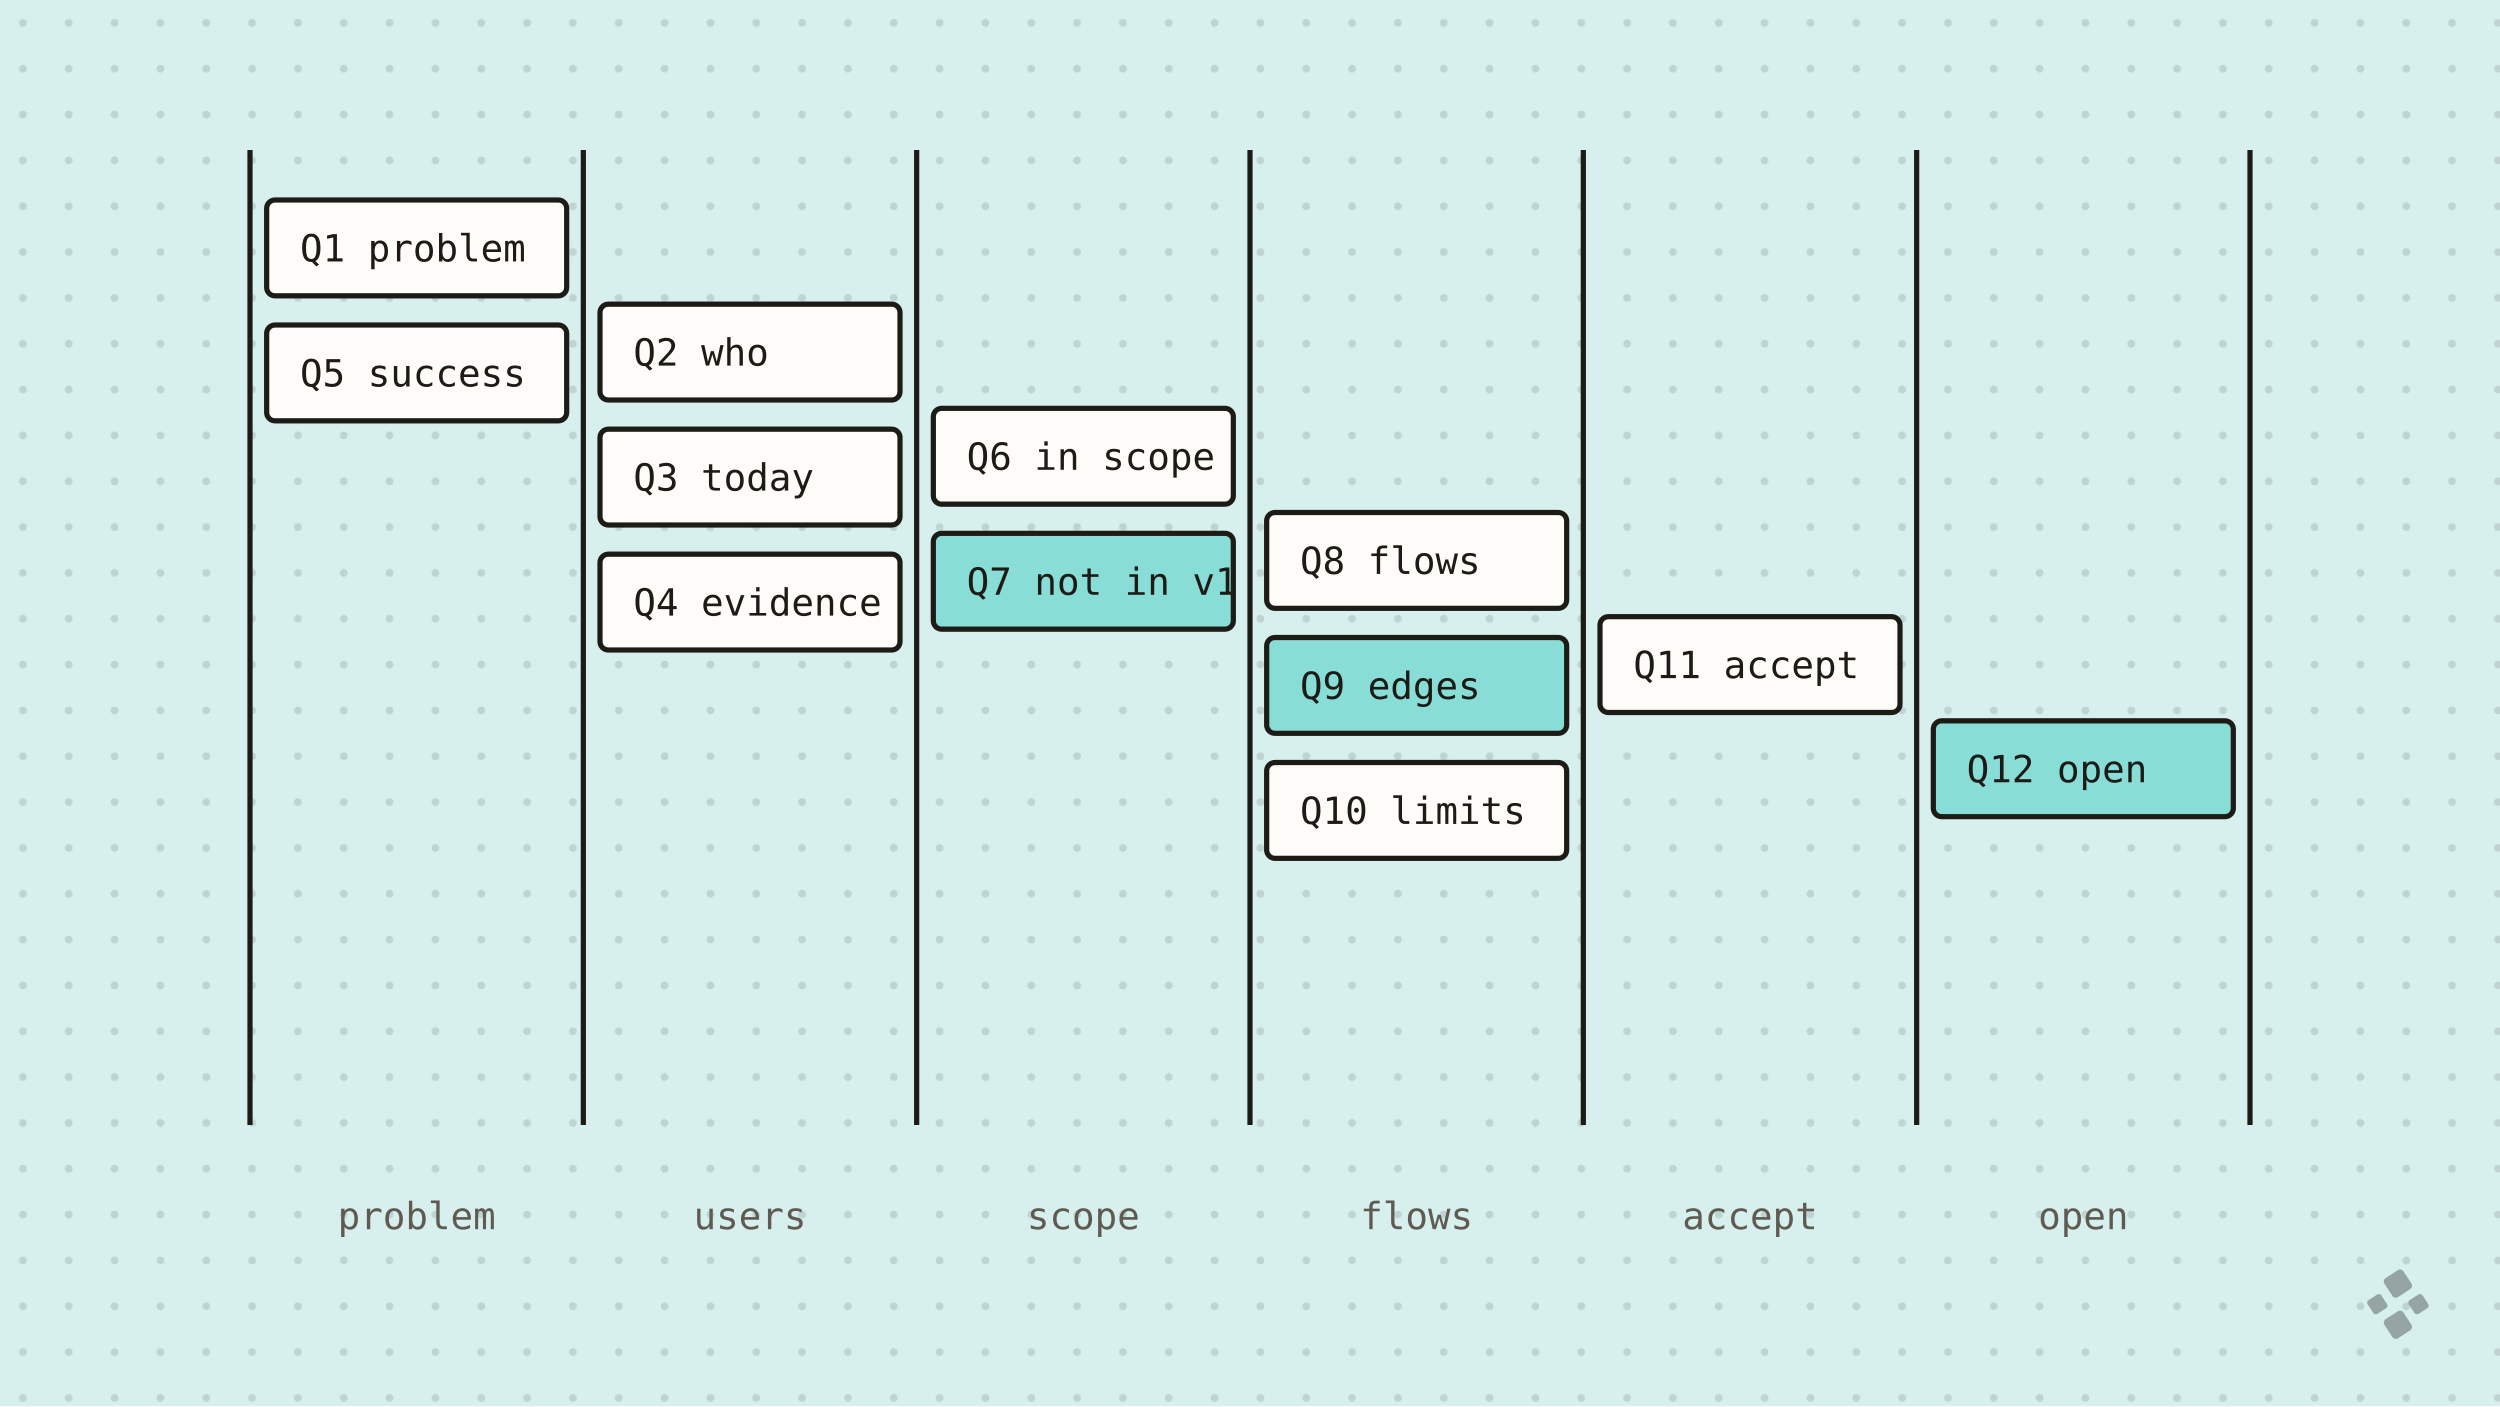
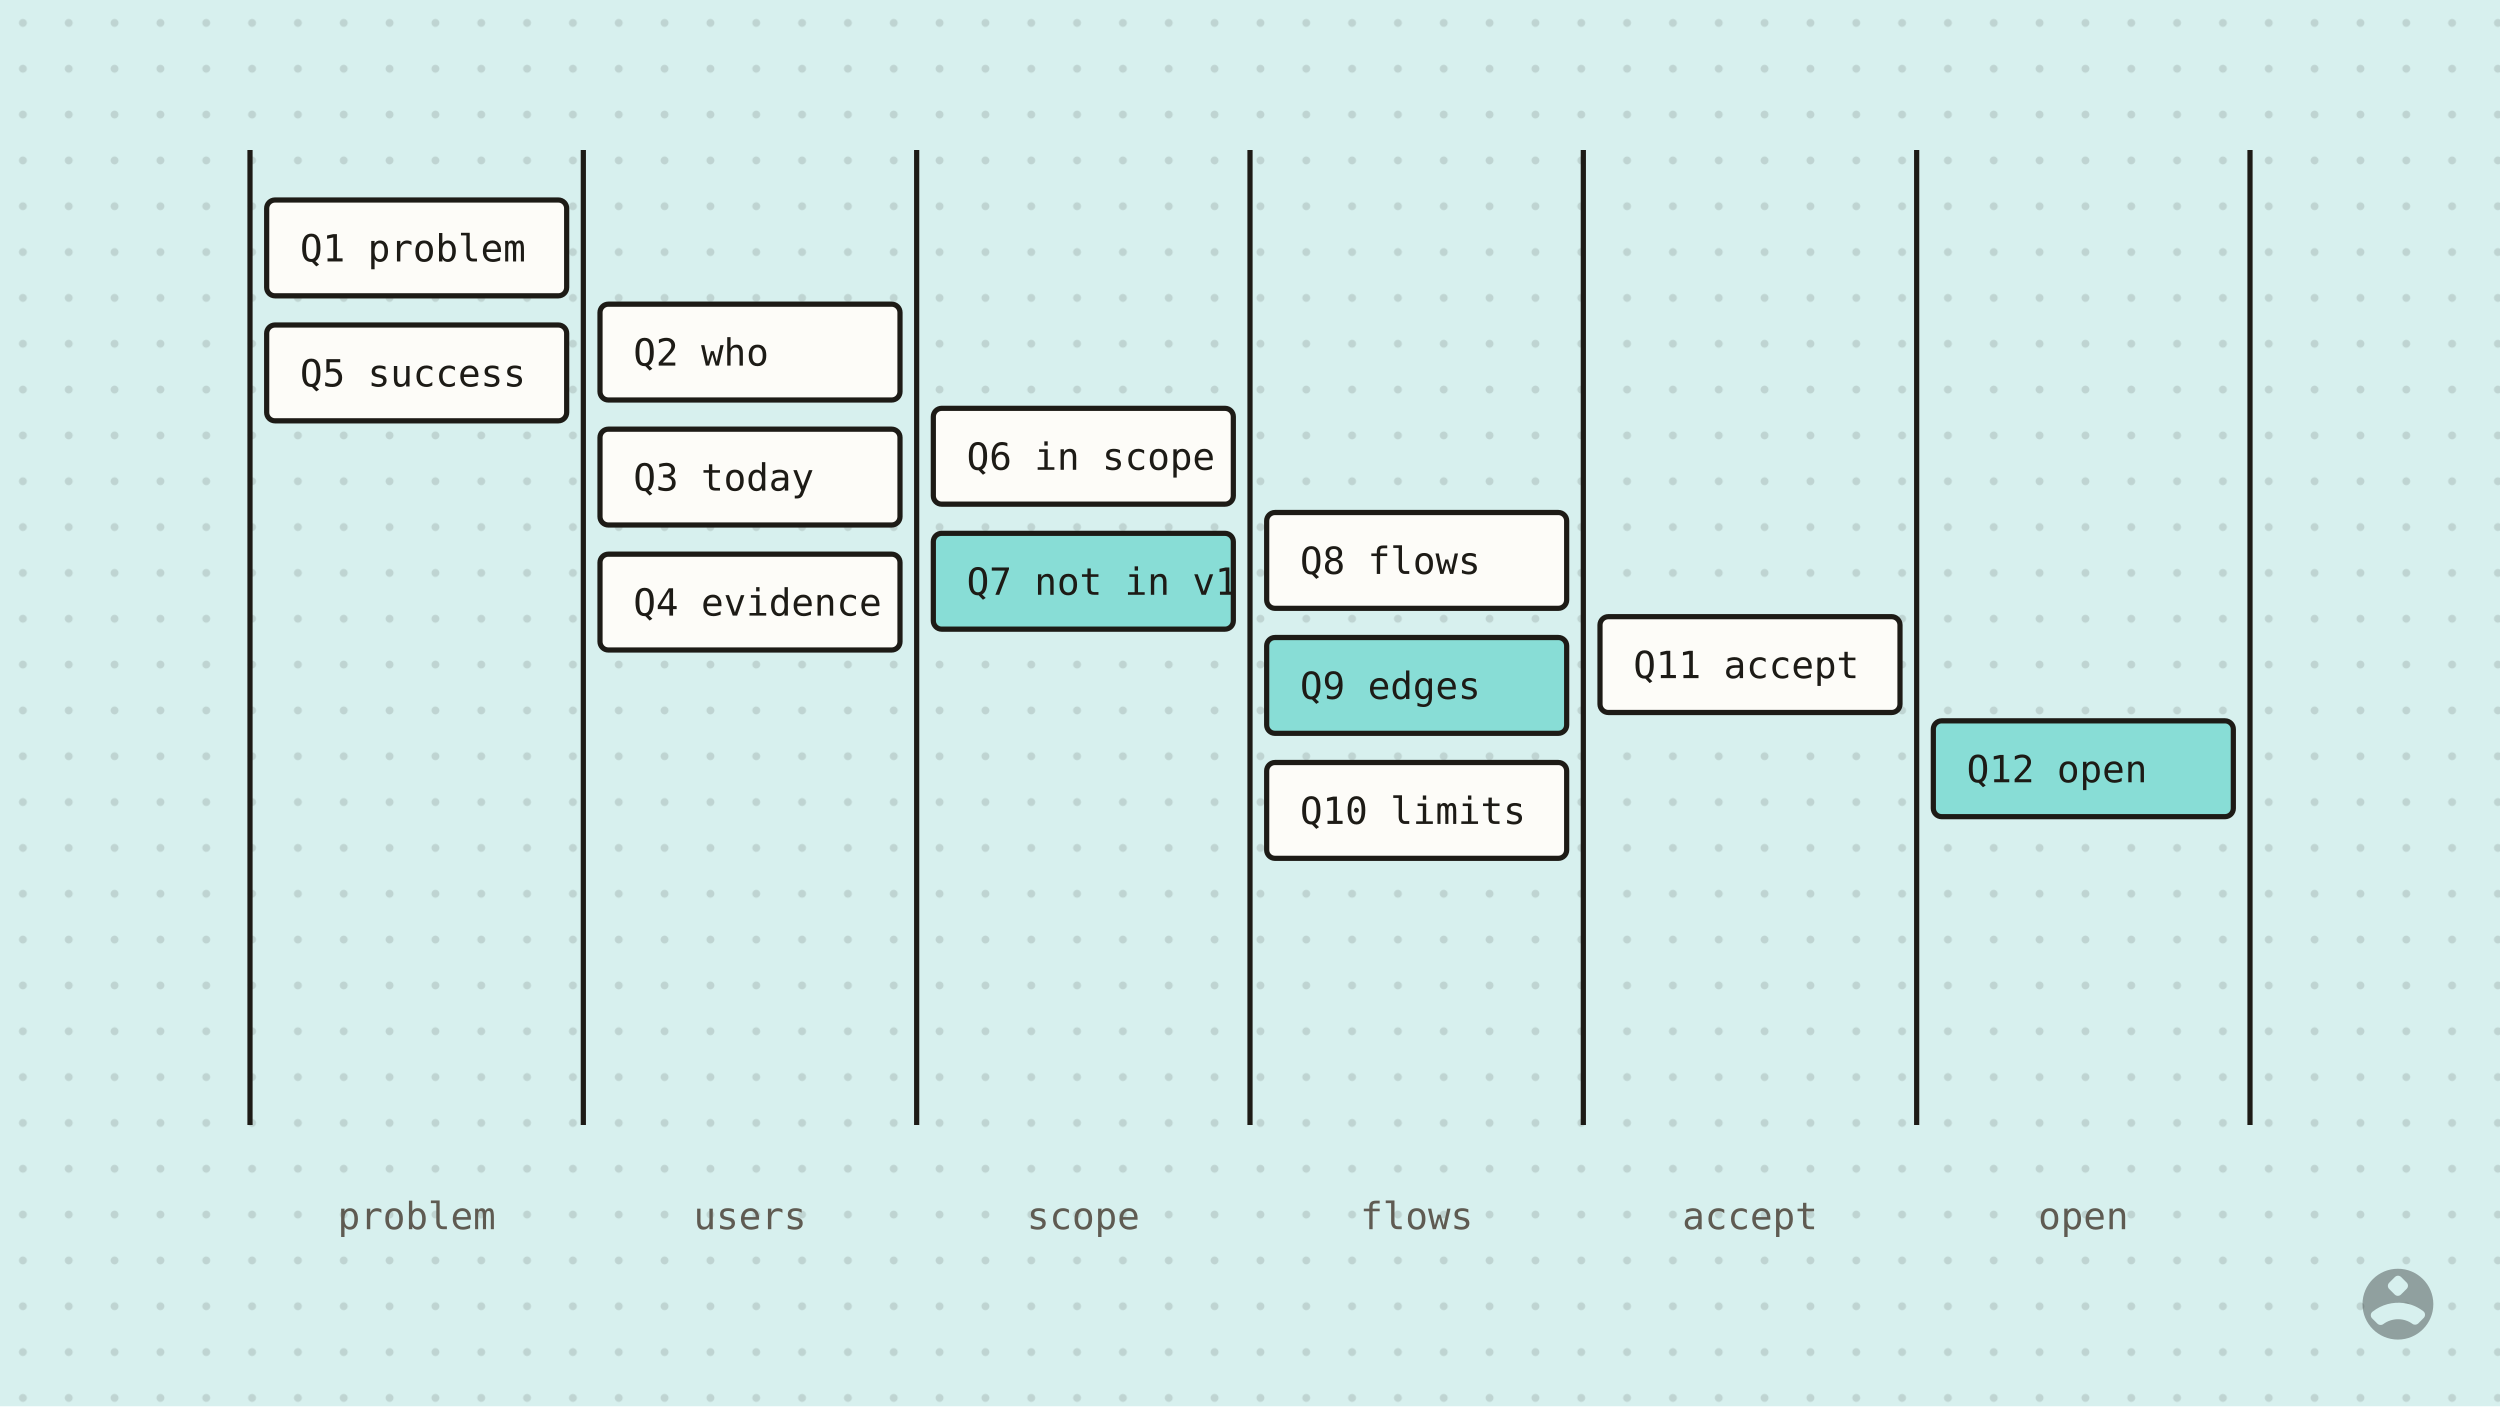
<svg xmlns="http://www.w3.org/2000/svg" viewBox="0 0 1200 675" width="1200" height="675" role="img" aria-labelledby="fig-twelve-questions-t fig-twelve-questions-d">
  <defs>
    <pattern id="fig-twelve-questions-p" width="22" height="22" patternUnits="userSpaceOnUse">
      <circle cx="11.0" cy="11.0" r="1.9" fill="#1D1B16" />
    </pattern>
  </defs>
  <rect width="1200" height="675" fill="#D7F0EE" />
  <rect width="1200" height="675" fill="url(#fig-twelve-questions-p)" opacity="0.13" />
  <path d="M120 72V540" stroke="#1D1B16" stroke-width="2.5" />
  <path d="M280 72V540" stroke="#1D1B16" stroke-width="2.5" />
  <path d="M440 72V540" stroke="#1D1B16" stroke-width="2.5" />
  <path d="M600 72V540" stroke="#1D1B16" stroke-width="2.5" />
  <path d="M760 72V540" stroke="#1D1B16" stroke-width="2.5" />
  <path d="M920 72V540" stroke="#1D1B16" stroke-width="2.5" />
  <path d="M1080 72V540" stroke="#1D1B16" stroke-width="2.5" />
  <rect x="128" y="96" width="144" height="46" rx="4" fill="#FDFCF8" stroke="#1D1B16" stroke-width="2.5" />
  <text x="144" y="125.5" font-family="Consolas, 'Cascadia Mono', Menlo, monospace" font-size="18" text-anchor="start" fill="#1D1B16">Q1 problem</text>
  <rect x="128" y="156" width="144" height="46" rx="4" fill="#FDFCF8" stroke="#1D1B16" stroke-width="2.5" />
  <text x="144" y="185.5" font-family="Consolas, 'Cascadia Mono', Menlo, monospace" font-size="18" text-anchor="start" fill="#1D1B16">Q5 success</text>
  <rect x="288" y="146" width="144" height="46" rx="4" fill="#FDFCF8" stroke="#1D1B16" stroke-width="2.5" />
  <text x="304" y="175.5" font-family="Consolas, 'Cascadia Mono', Menlo, monospace" font-size="18" text-anchor="start" fill="#1D1B16">Q2 who</text>
  <rect x="288" y="206" width="144" height="46" rx="4" fill="#FDFCF8" stroke="#1D1B16" stroke-width="2.5" />
  <text x="304" y="235.5" font-family="Consolas, 'Cascadia Mono', Menlo, monospace" font-size="18" text-anchor="start" fill="#1D1B16">Q3 today</text>
  <rect x="288" y="266" width="144" height="46" rx="4" fill="#FDFCF8" stroke="#1D1B16" stroke-width="2.5" />
  <text x="304" y="295.5" font-family="Consolas, 'Cascadia Mono', Menlo, monospace" font-size="18" text-anchor="start" fill="#1D1B16">Q4 evidence</text>
  <rect x="448" y="196" width="144" height="46" rx="4" fill="#FDFCF8" stroke="#1D1B16" stroke-width="2.5" />
  <text x="464" y="225.5" font-family="Consolas, 'Cascadia Mono', Menlo, monospace" font-size="18" text-anchor="start" fill="#1D1B16">Q6 in scope</text>
  <rect x="448" y="256" width="144" height="46" rx="4" fill="#88DDD6" stroke="#1D1B16" stroke-width="2.5" />
  <text x="464" y="285.5" font-family="Consolas, 'Cascadia Mono', Menlo, monospace" font-size="18" text-anchor="start" fill="#1D1B16">Q7 not in v1</text>
  <rect x="608" y="246" width="144" height="46" rx="4" fill="#FDFCF8" stroke="#1D1B16" stroke-width="2.5" />
  <text x="624" y="275.5" font-family="Consolas, 'Cascadia Mono', Menlo, monospace" font-size="18" text-anchor="start" fill="#1D1B16">Q8 flows</text>
  <rect x="608" y="306" width="144" height="46" rx="4" fill="#88DDD6" stroke="#1D1B16" stroke-width="2.5" />
  <text x="624" y="335.5" font-family="Consolas, 'Cascadia Mono', Menlo, monospace" font-size="18" text-anchor="start" fill="#1D1B16">Q9 edges</text>
  <rect x="608" y="366" width="144" height="46" rx="4" fill="#FDFCF8" stroke="#1D1B16" stroke-width="2.5" />
  <text x="624" y="395.5" font-family="Consolas, 'Cascadia Mono', Menlo, monospace" font-size="18" text-anchor="start" fill="#1D1B16">Q10 limits</text>
  <rect x="768" y="296" width="144" height="46" rx="4" fill="#FDFCF8" stroke="#1D1B16" stroke-width="2.5" />
  <text x="784" y="325.5" font-family="Consolas, 'Cascadia Mono', Menlo, monospace" font-size="18" text-anchor="start" fill="#1D1B16">Q11 accept</text>
  <rect x="928" y="346" width="144" height="46" rx="4" fill="#88DDD6" stroke="#1D1B16" stroke-width="2.5" />
  <text x="944" y="375.5" font-family="Consolas, 'Cascadia Mono', Menlo, monospace" font-size="18" text-anchor="start" fill="#1D1B16">Q12 open</text>
  <text x="200.0" y="590" font-family="Consolas, 'Cascadia Mono', Menlo, monospace" font-size="18" text-anchor="middle" fill="#5F5B52">problem</text>
  <text x="360.0" y="590" font-family="Consolas, 'Cascadia Mono', Menlo, monospace" font-size="18" text-anchor="middle" fill="#5F5B52">users</text>
  <text x="520.0" y="590" font-family="Consolas, 'Cascadia Mono', Menlo, monospace" font-size="18" text-anchor="middle" fill="#5F5B52">scope</text>
  <text x="680.0" y="590" font-family="Consolas, 'Cascadia Mono', Menlo, monospace" font-size="18" text-anchor="middle" fill="#5F5B52">flows</text>
  <text x="840.0" y="590" font-family="Consolas, 'Cascadia Mono', Menlo, monospace" font-size="18" text-anchor="middle" fill="#5F5B52">accept</text>
  <text x="1000.0" y="590" font-family="Consolas, 'Cascadia Mono', Menlo, monospace" font-size="18" text-anchor="middle" fill="#5F5B52">open</text>
-   <g transform="translate(1134 609) scale(0.3333) translate(1 1)" opacity="0.35">
-     <path fill="#1D1B16" d="M58.01 2.66 69.42 20.21C71.19 22.94 70.41 26.58 67.68 28.36L50.13 39.76C47.4 41.53 43.76 40.75 41.99 38.03L30.58 20.47C28.81 17.74 29.59 14.1 32.32 12.33L49.87 0.93C52.6 -0.85 56.24 -0.07 58.01 2.66ZM41.99 97.34 30.58 79.79C28.81 77.06 29.59 73.42 32.32 71.64L49.87 60.24C52.6 58.47 56.24 59.25 58.01 61.97L69.42 79.53C71.19 82.26 70.41 85.9 67.68 87.67L50.13 99.07C47.4 100.85 43.76 100.07 41.99 97.34ZM92.39 55.77 79.75 63.98C77.79 65.25 75.16 64.7 73.89 62.73L65.68 50.09C64.41 48.13 64.96 45.5 66.93 44.23L79.57 36.02C81.53 34.75 84.15 35.3 85.43 37.27L93.64 49.91C94.91 51.87 94.36 54.5 92.39 55.77ZM7.61 44.23 20.25 36.02C22.21 34.75 24.84 35.3 26.11 37.27L34.32 49.91C35.59 51.87 35.04 54.5 33.07 55.77L20.43 63.98C18.47 65.25 15.85 64.7 14.57 62.73L6.36 50.09C5.09 48.13 5.64 45.5 7.61 44.23Z" />
+   <g transform="translate(1134 609) scale(0.019495) translate(-88 -88)">
+     <path fill="#D7F0EE" d="M1595.8,1298.3c46.5-46.8,41.8-123.9-10.2-164.4-142.3-110.7-308-177.5-479-200.5h-.1c-267.4-36-547.8,35-772.4,212.3-51.6,40.8-55.8,117.6-9.3,164.1l130.3,130.3c38.5,38.5,99.6,43.6,143.5,11.2,214.8-158.6,507.6-161,720.2-6,43.8,31.9,104.4,26.8,142.6-11.7l134.5-135.4Z" />
+     <path fill="#D7F0EE" d="M1176.4,429.5l-138.2-138.2c-41.9-41.9-109.9-41.9-151.9,0l-142.2,142.2c-41.9,41.9-41.9,109.9,0,151.9l138.2,138.2c41.9,41.9,109.9,41.9,151.8,0l142.3-142.2c42-41.9,42-109.9,0-151.9Z" />
+   </g>
+   <g transform="translate(1134 609) scale(0.019495) translate(-88 -88)" opacity="0.35">
+     <path fill="#0B0B0C" fill-rule="evenodd" d="M960 88a872 872 0 0 1 872 872a872 872 0 0 1-872 872a872 872 0 0 1-872-872a872 872 0 0 1 872-872ZM1595.8,1298.3c46.5-46.8,41.8-123.9-10.2-164.4-142.3-110.7-308-177.5-479-200.5h-.1c-267.4-36-547.8,35-772.4,212.3-51.6,40.8-55.8,117.6-9.3,164.1l130.3,130.3c38.5,38.5,99.6,43.6,143.5,11.2,214.8-158.6,507.6-161,720.2-6,43.8,31.9,104.4,26.8,142.6-11.7l134.5-135.4ZM1176.4,429.5l-138.2-138.2c-41.9-41.9-109.9-41.9-151.9,0l-142.2,142.2c-41.9,41.9-41.9,109.9,0,151.9l138.2,138.2c41.9,41.9,109.9,41.9,151.8,0l142.3-142.2c42-41.9,42-109.9,0-151.9Z" />
  </g>
</svg>
